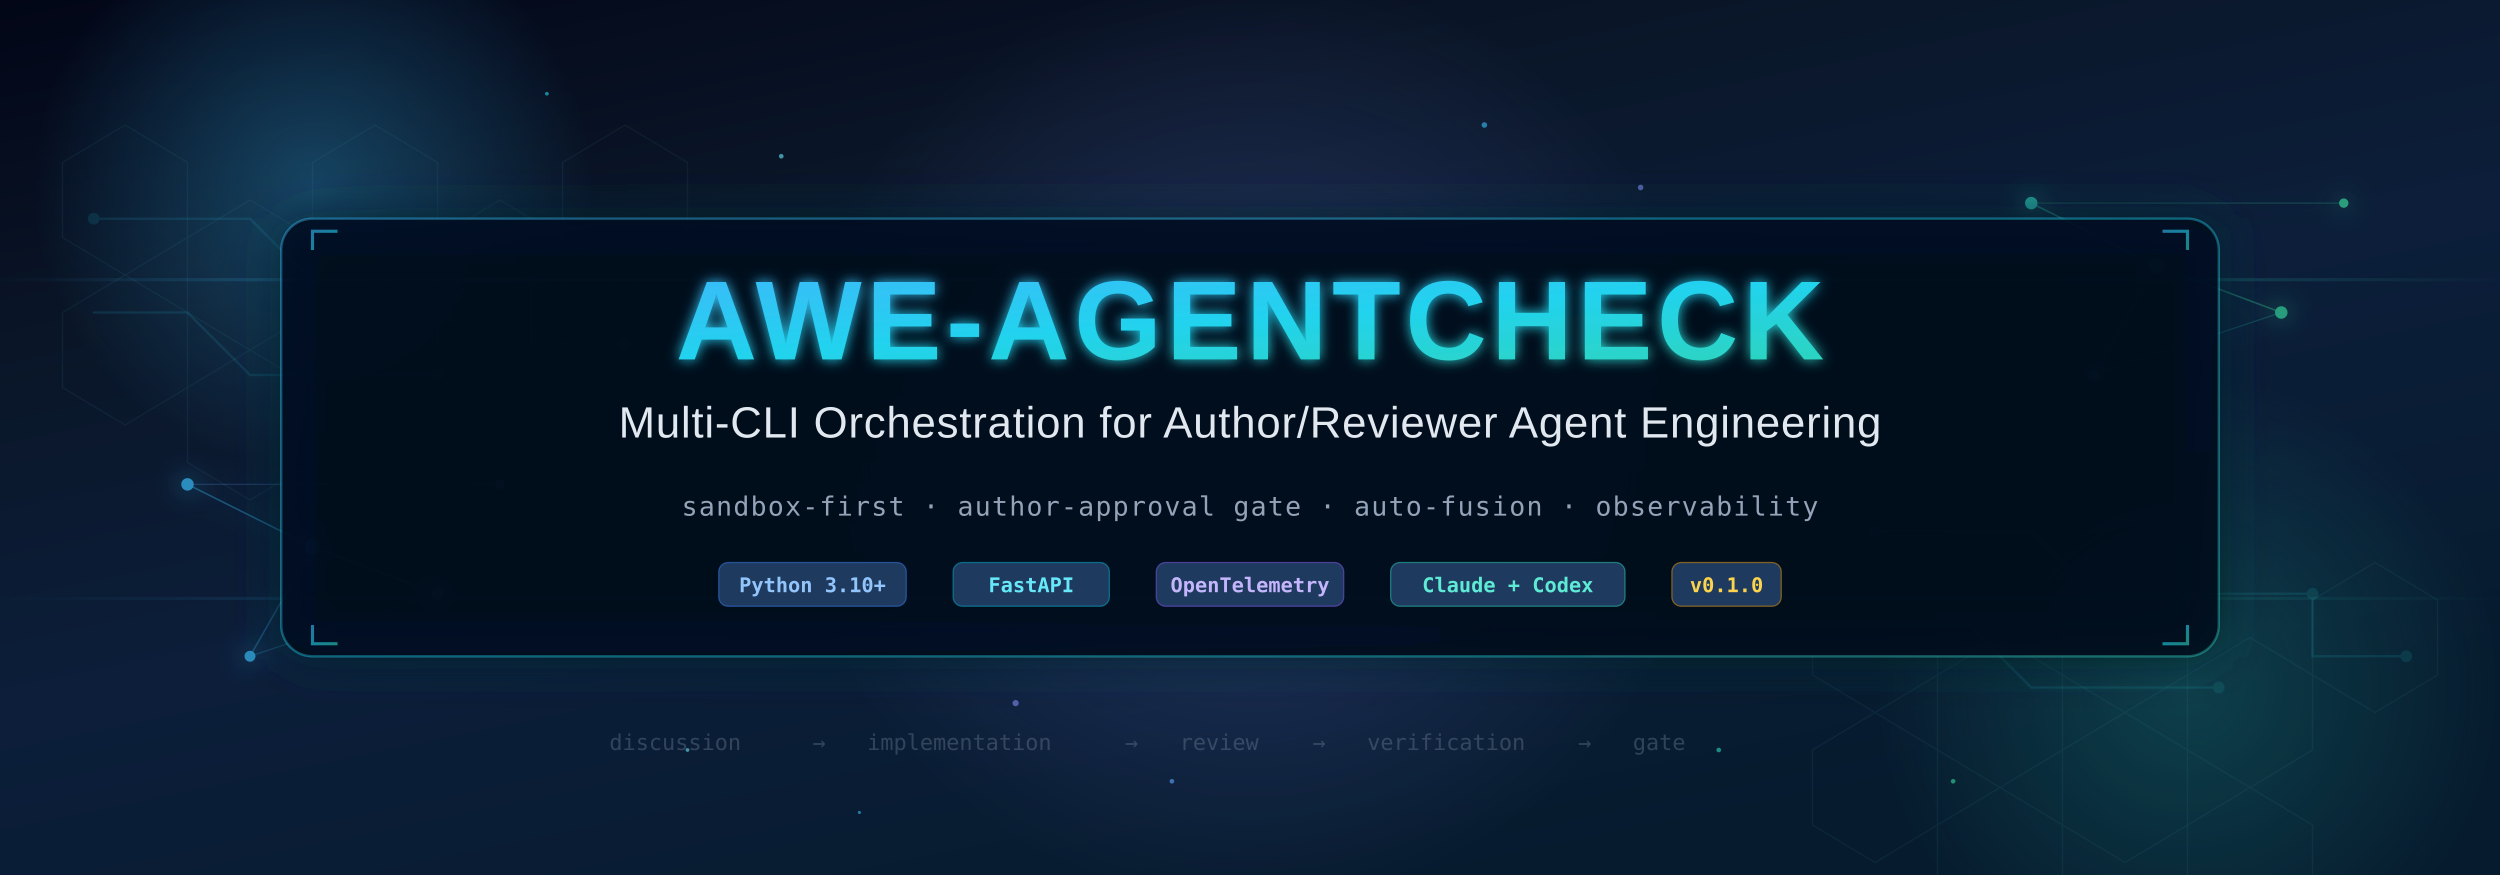
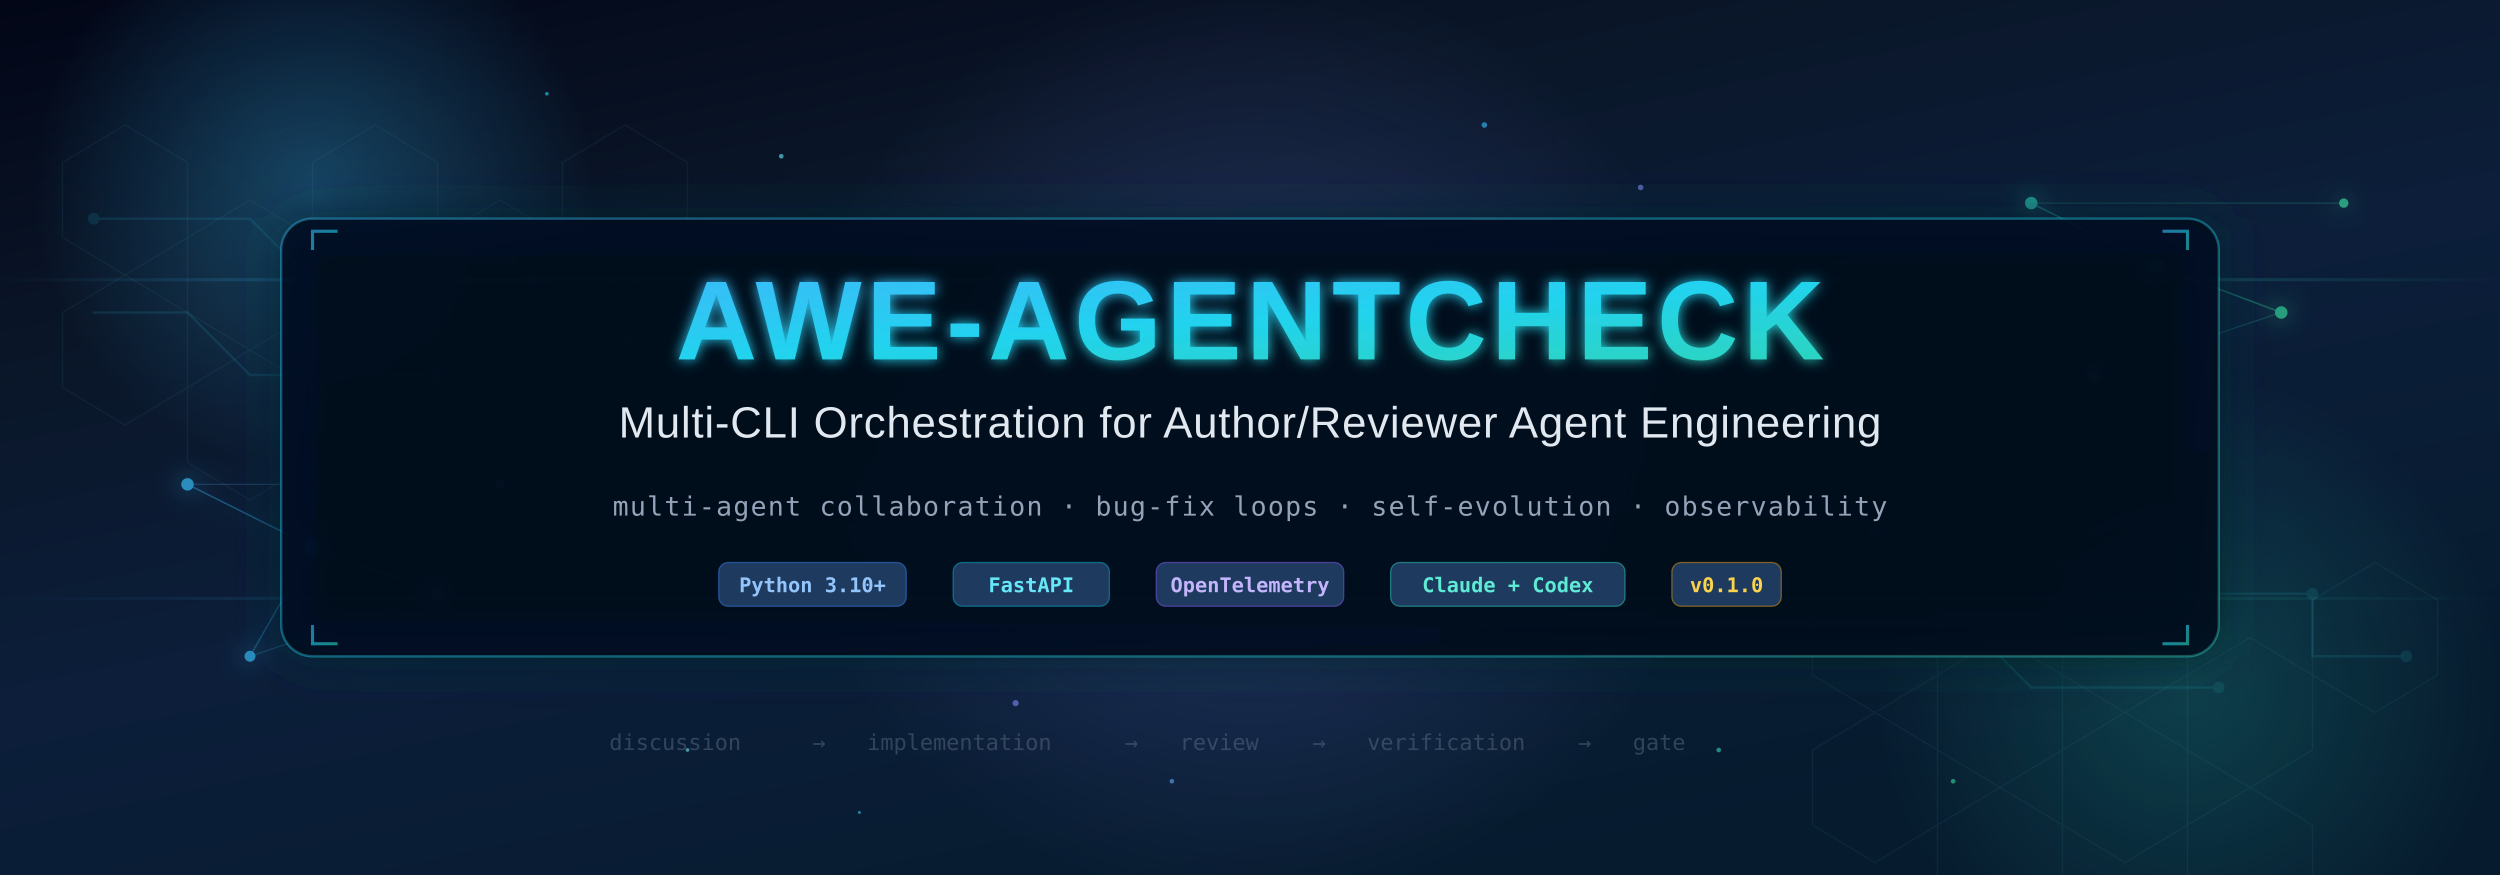
<svg xmlns="http://www.w3.org/2000/svg" width="1600" height="560" viewBox="0 0 1600 560" role="img" aria-label="awe-agentcheck hero">
  <defs>
    <linearGradient id="bg" x1="0" y1="0" x2="0.6" y2="1">
      <stop offset="0%" stop-color="#020617" />
      <stop offset="30%" stop-color="#0a1628" />
      <stop offset="60%" stop-color="#0c1e3a" />
      <stop offset="100%" stop-color="#061b2e" />
    </linearGradient>
    <linearGradient id="accent" x1="0" y1="0" x2="1" y2="1">
      <stop offset="0%" stop-color="#38bdf8" />
      <stop offset="50%" stop-color="#22d3ee" />
      <stop offset="100%" stop-color="#2dd4bf" />
    </linearGradient>
    <linearGradient id="accent2" x1="0" y1="0" x2="1" y2="0">
      <stop offset="0%" stop-color="#818cf8" />
      <stop offset="100%" stop-color="#38bdf8" />
    </linearGradient>
    <linearGradient id="glow-line" x1="0" y1="0" x2="1" y2="0">
      <stop offset="0%" stop-color="#38bdf8" stop-opacity="0" />
      <stop offset="20%" stop-color="#38bdf8" stop-opacity="0.6" />
      <stop offset="50%" stop-color="#22d3ee" stop-opacity="1" />
      <stop offset="80%" stop-color="#2dd4bf" stop-opacity="0.6" />
      <stop offset="100%" stop-color="#2dd4bf" stop-opacity="0" />
    </linearGradient>
    <radialGradient id="orb1" cx="0.5" cy="0.5" r="0.5">
      <stop offset="0%" stop-color="#38bdf8" stop-opacity="0.3" />
      <stop offset="100%" stop-color="#38bdf8" stop-opacity="0" />
    </radialGradient>
    <radialGradient id="orb2" cx="0.5" cy="0.5" r="0.5">
      <stop offset="0%" stop-color="#818cf8" stop-opacity="0.25" />
      <stop offset="100%" stop-color="#818cf8" stop-opacity="0" />
    </radialGradient>
    <radialGradient id="orb3" cx="0.5" cy="0.5" r="0.5">
      <stop offset="0%" stop-color="#2dd4bf" stop-opacity="0.2" />
      <stop offset="100%" stop-color="#2dd4bf" stop-opacity="0" />
    </radialGradient>
    <filter id="glow" x="-50%" y="-50%" width="200%" height="200%">
      <feGaussianBlur stdDeviation="8" result="b" />
      <feMerge>
        <feMergeNode in="b" />
        <feMergeNode in="SourceGraphic" />
      </feMerge>
    </filter>
    <filter id="glow-strong" x="-50%" y="-50%" width="200%" height="200%">
      <feGaussianBlur stdDeviation="16" result="b" />
      <feMerge>
        <feMergeNode in="b" />
        <feMergeNode in="SourceGraphic" />
      </feMerge>
    </filter>
    <filter id="glow-text" x="-20%" y="-20%" width="140%" height="140%">
      <feGaussianBlur stdDeviation="4" result="b" />
      <feMerge>
        <feMergeNode in="b" />
        <feMergeNode in="SourceGraphic" />
      </feMerge>
    </filter>
    <clipPath id="clip">
      <rect width="1600" height="560" />
    </clipPath>
  </defs>
  <g clip-path="url(#clip)">
    <rect width="1600" height="560" fill="url(#bg)" />
    <g opacity="0.06" stroke="#67e8f9" stroke-width="0.8" fill="none">
      <path d="M0,80 l40,24 l0,48 l-40,24 l-40,-24 l0,-48 z" transform="translate(80,0)" />
      <path d="M0,80 l40,24 l0,48 l-40,24 l-40,-24 l0,-48 z" transform="translate(160,48)" />
      <path d="M0,80 l40,24 l0,48 l-40,24 l-40,-24 l0,-48 z" transform="translate(240,0)" />
      <path d="M0,80 l40,24 l0,48 l-40,24 l-40,-24 l0,-48 z" transform="translate(320,48)" />
      <path d="M0,80 l40,24 l0,48 l-40,24 l-40,-24 l0,-48 z" transform="translate(400,0)" />
      <path d="M0,80 l40,24 l0,48 l-40,24 l-40,-24 l0,-48 z" transform="translate(80,96)" />
      <path d="M0,80 l40,24 l0,48 l-40,24 l-40,-24 l0,-48 z" transform="translate(160,144)" />
      <path d="M0,80 l40,24 l0,48 l-40,24 l-40,-24 l0,-48 z" transform="translate(240,96)" />
      <path d="M0,80 l40,24 l0,48 l-40,24 l-40,-24 l0,-48 z" transform="translate(320,144)" />
      <path d="M0,80 l40,24 l0,48 l-40,24 l-40,-24 l0,-48 z" transform="translate(400,96)" />
      <path d="M0,80 l40,24 l0,48 l-40,24 l-40,-24 l0,-48 z" transform="translate(1200,280)" />
      <path d="M0,80 l40,24 l0,48 l-40,24 l-40,-24 l0,-48 z" transform="translate(1280,328)" />
      <path d="M0,80 l40,24 l0,48 l-40,24 l-40,-24 l0,-48 z" transform="translate(1360,280)" />
      <path d="M0,80 l40,24 l0,48 l-40,24 l-40,-24 l0,-48 z" transform="translate(1440,328)" />
      <path d="M0,80 l40,24 l0,48 l-40,24 l-40,-24 l0,-48 z" transform="translate(1520,280)" />
      <path d="M0,80 l40,24 l0,48 l-40,24 l-40,-24 l0,-48 z" transform="translate(1200,376)" />
      <path d="M0,80 l40,24 l0,48 l-40,24 l-40,-24 l0,-48 z" transform="translate(1280,424)" />
      <path d="M0,80 l40,24 l0,48 l-40,24 l-40,-24 l0,-48 z" transform="translate(1360,376)" />
      <path d="M0,80 l40,24 l0,48 l-40,24 l-40,-24 l0,-48 z" transform="translate(1440,424)" />
    </g>
    <g opacity="0.12" stroke="#22d3ee" stroke-width="1.5" fill="none" stroke-linecap="round">
      <path d="M60,140 L160,140 L200,180 L340,180" />
      <path d="M60,200 L120,200 L160,240 L280,240" />
      <path d="M340,180 L340,220 L400,220" />
      <circle cx="60" cy="140" r="3" fill="#22d3ee" />
      <circle cx="340" cy="180" r="3" fill="#22d3ee" />
      <circle cx="280" cy="240" r="3" fill="#22d3ee" />
      <circle cx="400" cy="220" r="3" fill="#22d3ee" />
      <path d="M1200,340 L1300,340 L1340,380 L1480,380" />
      <path d="M1200,400 L1260,400 L1300,440 L1420,440" />
      <path d="M1480,380 L1480,420 L1540,420" />
      <circle cx="1200" cy="340" r="3" fill="#2dd4bf" />
      <circle cx="1480" cy="380" r="3" fill="#2dd4bf" />
      <circle cx="1420" cy="440" r="3" fill="#2dd4bf" />
      <circle cx="1540" cy="420" r="3" fill="#2dd4bf" />
    </g>
    <circle cx="200" cy="120" r="180" fill="url(#orb1)" />
    <circle cx="1400" cy="440" r="200" fill="url(#orb3)" />
    <circle cx="800" cy="280" r="300" fill="url(#orb2)" />
    <g filter="url(#glow)" opacity="0.7">
      <circle cx="120" cy="310" r="4" fill="#38bdf8" />
      <circle cx="200" cy="350" r="5" fill="#38bdf8" />
      <circle cx="160" cy="420" r="3.5" fill="#38bdf8" />
      <circle cx="280" cy="380" r="4" fill="#60a5fa" />
      <circle cx="320" cy="310" r="3" fill="#60a5fa" />
      <line x1="120" y1="310" x2="200" y2="350" stroke="#38bdf8" stroke-width="1" opacity="0.5" />
      <line x1="200" y1="350" x2="160" y2="420" stroke="#38bdf8" stroke-width="1" opacity="0.4" />
      <line x1="200" y1="350" x2="280" y2="380" stroke="#60a5fa" stroke-width="1" opacity="0.5" />
      <line x1="120" y1="310" x2="320" y2="310" stroke="#60a5fa" stroke-width="0.8" opacity="0.3" />
      <line x1="280" y1="380" x2="160" y2="420" stroke="#38bdf8" stroke-width="0.8" opacity="0.3" />
    </g>
    <g filter="url(#glow)" opacity="0.7">
      <circle cx="1300" cy="130" r="4" fill="#2dd4bf" />
      <circle cx="1380" cy="170" r="5" fill="#2dd4bf" />
      <circle cx="1340" cy="240" r="3.5" fill="#2dd4bf" />
      <circle cx="1460" cy="200" r="4" fill="#34d399" />
      <circle cx="1500" cy="130" r="3" fill="#34d399" />
      <line x1="1300" y1="130" x2="1380" y2="170" stroke="#2dd4bf" stroke-width="1" opacity="0.5" />
      <line x1="1380" y1="170" x2="1340" y2="240" stroke="#2dd4bf" stroke-width="1" opacity="0.4" />
      <line x1="1380" y1="170" x2="1460" y2="200" stroke="#34d399" stroke-width="1" opacity="0.5" />
      <line x1="1300" y1="130" x2="1500" y2="130" stroke="#34d399" stroke-width="0.8" opacity="0.3" />
      <line x1="1460" y1="200" x2="1340" y2="240" stroke="#2dd4bf" stroke-width="0.8" opacity="0.3" />
    </g>
    <g opacity="0.6">
      <circle cx="500" cy="100" r="1.5" fill="#67e8f9" />
      <circle cx="650" cy="450" r="2" fill="#818cf8" />
      <circle cx="950" cy="80" r="1.8" fill="#38bdf8" />
      <circle cx="1100" cy="480" r="1.5" fill="#2dd4bf" />
      <circle cx="440" cy="480" r="1.2" fill="#67e8f9" />
      <circle cx="1050" cy="120" r="1.8" fill="#818cf8" />
      <circle cx="750" cy="500" r="1.5" fill="#60a5fa" />
      <circle cx="350" cy="60" r="1.2" fill="#22d3ee" />
      <circle cx="1250" cy="500" r="1.5" fill="#34d399" />
      <circle cx="550" cy="520" r="1" fill="#38bdf8" />
    </g>
    <rect x="0" y="178" width="1600" height="2" fill="url(#glow-line)" opacity="0.5" />
    <rect x="0" y="382" width="1600" height="2" fill="url(#glow-line)" opacity="0.3" />
    <g filter="url(#glow-strong)">
      <rect x="180" y="140" rx="20" ry="20" width="1240" height="280" fill="#040c1f" fill-opacity="0.85" stroke="url(#accent)" stroke-opacity="0.35" stroke-width="1.5" />
    </g>
    <g stroke="url(#accent)" stroke-width="2" opacity="0.6" fill="none">
      <path d="M200,160 L200,148 L216,148" />
      <path d="M1400,160 L1400,148 L1384,148" />
      <path d="M200,400 L200,412 L216,412" />
      <path d="M1400,400 L1400,412 L1384,412" />
    </g>
    <g filter="url(#glow-text)">
      <text x="800" y="230" text-anchor="middle" fill="url(#accent)" font-family="'Segoe UI', 'SF Pro Display', Arial, sans-serif" font-size="72" font-weight="800" letter-spacing="3">
        AWE-AGENTCHECK
      </text>
    </g>
    <text x="800" y="280" text-anchor="middle" fill="#e2e8f0" font-family="'Segoe UI', 'SF Pro Display', Arial, sans-serif" font-size="28" font-weight="500" letter-spacing="0.5">
      Multi-CLI Orchestration for Author/Reviewer Agent Engineering
    </text>
    <g font-family="'JetBrains Mono', Consolas, monospace" font-size="17" letter-spacing="0.8">
      <text x="800" y="330" text-anchor="middle" fill="#94a3b8">
-         sandbox-first  ·  author-approval gate  ·  auto-fusion  ·  observability
+         multi-agent collaboration  ·  bug-fix loops  ·  self-evolution  ·  observability
      </text>
    </g>
    <g transform="translate(800,360)" text-anchor="middle">
      <rect x="-340" y="0" rx="6" ry="6" width="120" height="28" fill="#1e3a5f" stroke="#3b82f6" stroke-opacity="0.5" stroke-width="0.8" />
      <text x="-280" y="19" text-anchor="middle" fill="#93c5fd" font-family="'JetBrains Mono', Consolas, monospace" font-size="13" font-weight="600">Python 3.10+</text>
      <rect x="-190" y="0" rx="6" ry="6" width="100" height="28" fill="#1e3a5f" stroke="#06b6d4" stroke-opacity="0.5" stroke-width="0.8" />
      <text x="-140" y="19" text-anchor="middle" fill="#67e8f9" font-family="'JetBrains Mono', Consolas, monospace" font-size="13" font-weight="600">FastAPI</text>
      <rect x="-60" y="0" rx="6" ry="6" width="120" height="28" fill="#1e3a5f" stroke="#8b5cf6" stroke-opacity="0.5" stroke-width="0.8" />
      <text x="0" y="19" text-anchor="middle" fill="#c4b5fd" font-family="'JetBrains Mono', Consolas, monospace" font-size="13" font-weight="600">OpenTelemetry</text>
      <rect x="90" y="0" rx="6" ry="6" width="150" height="28" fill="#1e3a5f" stroke="#2dd4bf" stroke-opacity="0.5" stroke-width="0.8" />
      <text x="165" y="19" text-anchor="middle" fill="#5eead4" font-family="'JetBrains Mono', Consolas, monospace" font-size="13" font-weight="600">Claude + Codex</text>
      <rect x="270" y="0" rx="6" ry="6" width="70" height="28" fill="#1e3a5f" stroke="#f59e0b" stroke-opacity="0.5" stroke-width="0.8" />
      <text x="305" y="19" text-anchor="middle" fill="#fcd34d" font-family="'JetBrains Mono', Consolas, monospace" font-size="13" font-weight="600">v0.1.0</text>
    </g>
    <g transform="translate(0,460)" opacity="0.45">
      <g font-family="'JetBrains Mono', Consolas, monospace" font-size="14" fill="#64748b">
        <text x="390" y="20">discussion</text>
        <text x="520" y="20">→</text>
        <text x="555" y="20">implementation</text>
        <text x="720" y="20">→</text>
        <text x="755" y="20">review</text>
        <text x="840" y="20">→</text>
        <text x="875" y="20">verification</text>
        <text x="1010" y="20">→</text>
        <text x="1045" y="20">gate</text>
      </g>
    </g>
  </g>
</svg>
